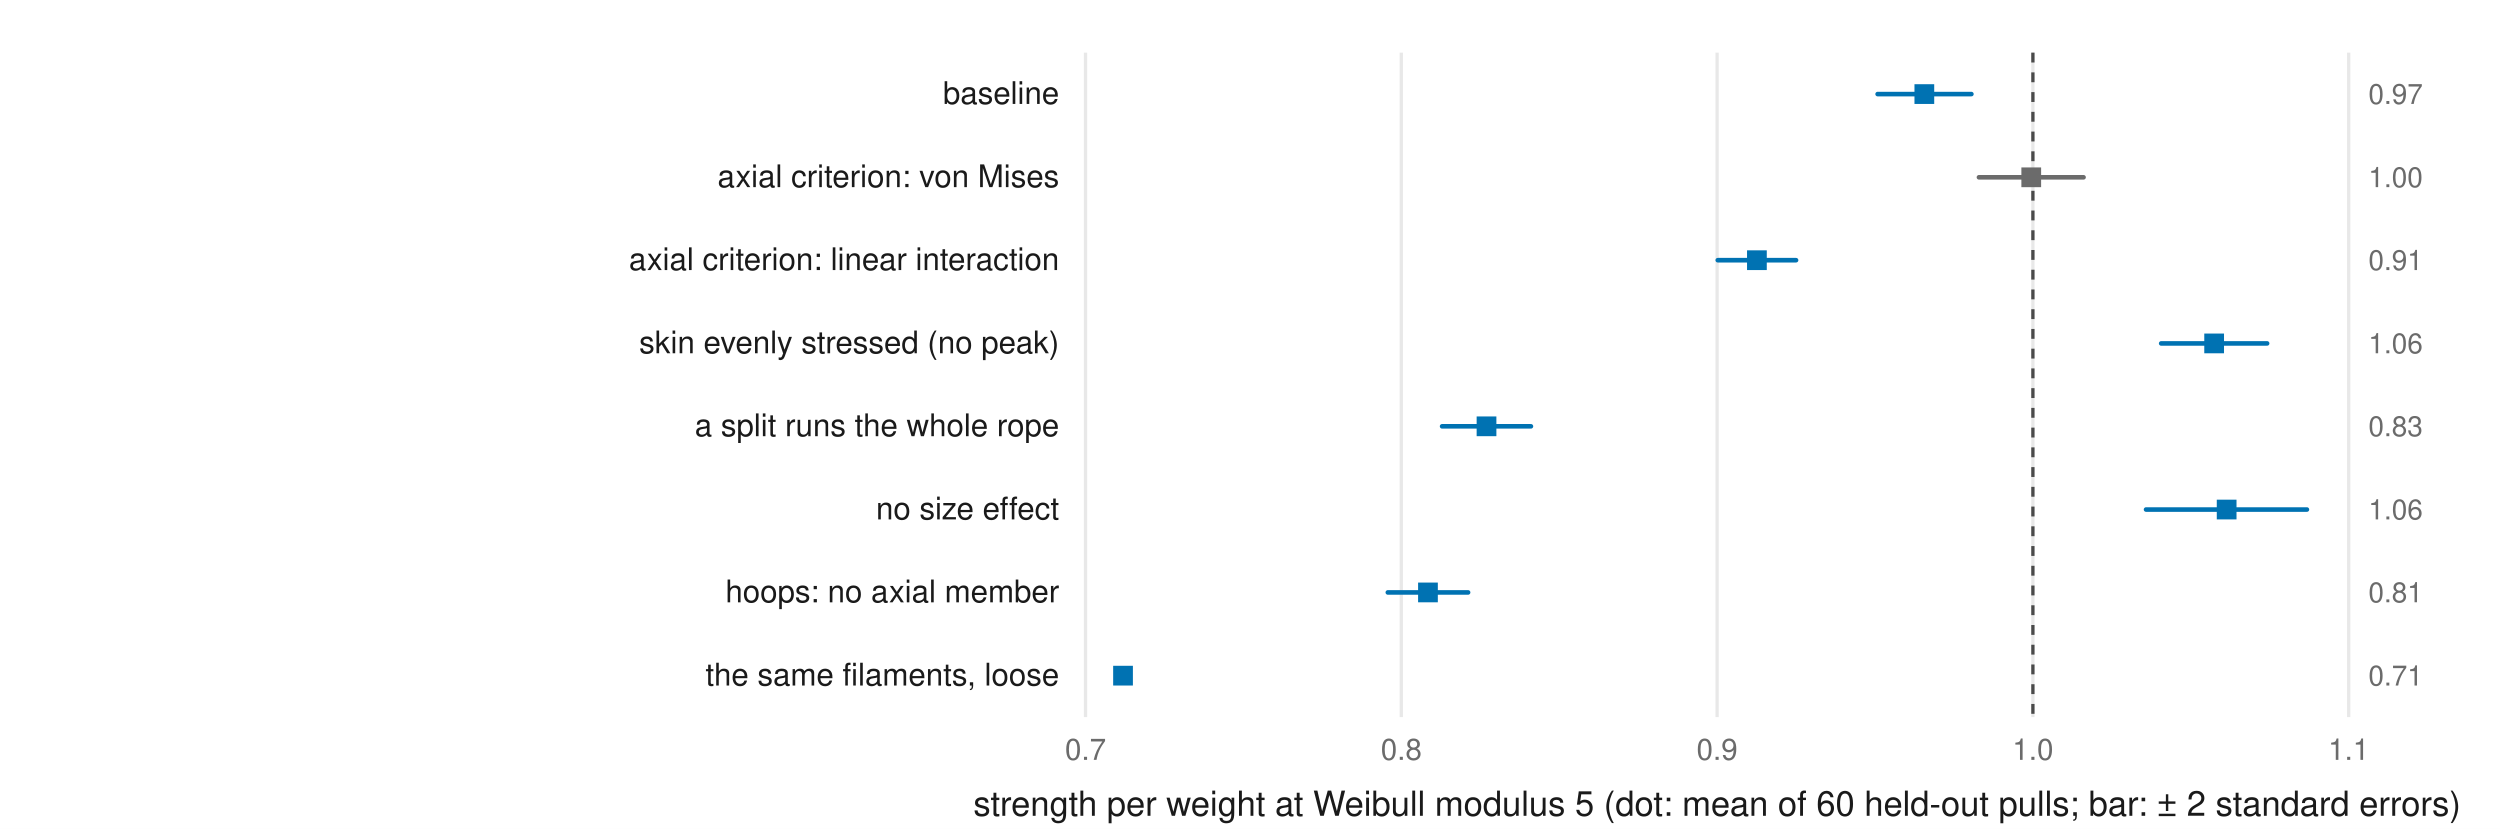
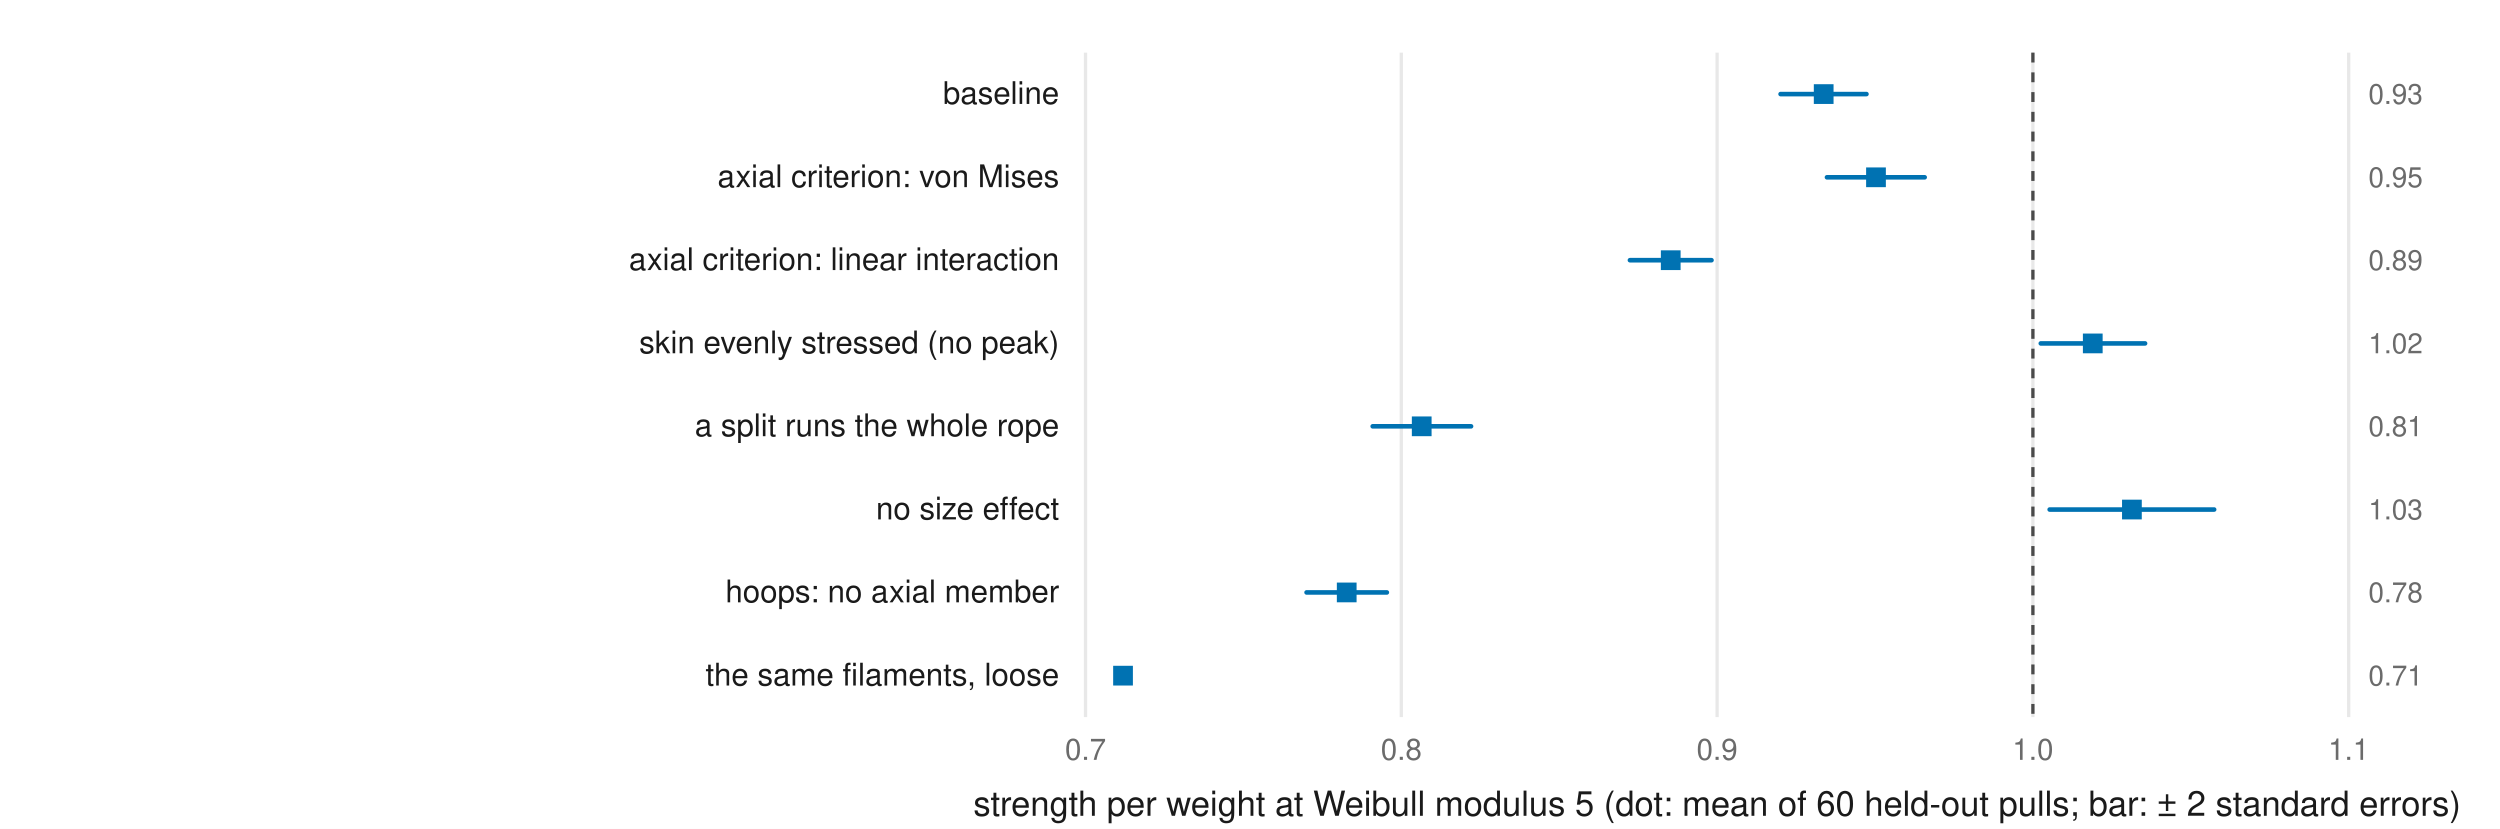
<svg xmlns="http://www.w3.org/2000/svg" viewBox="0 0 760 252" preserveAspectRatio="xMidYMid meet" role="img" aria-label="forest plot" style="width:100%;height:auto;display:block;font-family:'Helvetica Neue', Helvetica, Arial, sans-serif">
  <rect width="760" height="252" fill="#ffffff" />
  <line x1="330.0" y1="16.0" x2="330.0" y2="218.0" stroke="#e8e8e8" stroke-width="1" />
  <text x="330.0" y="231.0" font-family="'Helvetica Neue', Helvetica, Arial, sans-serif" font-size="9" fill="#6b6b6b" text-anchor="middle">0.7</text>
  <line x1="426.0" y1="16.0" x2="426.0" y2="218.0" stroke="#e8e8e8" stroke-width="1" />
  <text x="426.0" y="231.0" font-family="'Helvetica Neue', Helvetica, Arial, sans-serif" font-size="9" fill="#6b6b6b" text-anchor="middle">0.8</text>
  <line x1="522.0" y1="16.0" x2="522.0" y2="218.0" stroke="#e8e8e8" stroke-width="1" />
  <text x="522.0" y="231.0" font-family="'Helvetica Neue', Helvetica, Arial, sans-serif" font-size="9" fill="#6b6b6b" text-anchor="middle">0.9</text>
  <line x1="618.0" y1="16.0" x2="618.0" y2="218.0" stroke="#e8e8e8" stroke-width="1" />
  <text x="618.0" y="231.0" font-family="'Helvetica Neue', Helvetica, Arial, sans-serif" font-size="9" fill="#6b6b6b" text-anchor="middle">1.0</text>
  <line x1="714.0" y1="16.0" x2="714.0" y2="218.0" stroke="#e8e8e8" stroke-width="1" />
  <text x="714.0" y="231.0" font-family="'Helvetica Neue', Helvetica, Arial, sans-serif" font-size="9" fill="#6b6b6b" text-anchor="middle">1.1</text>
  <line x1="618.0" y1="16.0" x2="618.0" y2="218.0" stroke="#4a4a4a" stroke-width="1" stroke-dasharray="3,3" />
-   <line x1="570.8" y1="28.6" x2="599.3" y2="28.6" stroke="#0072B2" stroke-width="1.4" stroke-linecap="round" />
-   <rect x="582.0" y="25.6" width="6" height="6" fill="#0072B2" />
+   <line x1="541.3" y1="28.6" x2="567.4" y2="28.6" stroke="#0072B2" stroke-width="1.4" stroke-linecap="round" />
+   <rect x="551.4" y="25.6" width="6" height="6" fill="#0072B2" />
  <text x="322.0" y="31.6" font-family="'Helvetica Neue', Helvetica, Arial, sans-serif" font-size="9.5" fill="#1a1a1a" text-anchor="end">baseline</text>
-   <text x="720.0" y="31.6" font-family="'Helvetica Neue', Helvetica, Arial, sans-serif" font-size="8.5" fill="#6b6b6b" text-anchor="start">0.97</text>
-   <line x1="601.6" y1="53.9" x2="633.4" y2="53.9" stroke="#6b6b6b" stroke-width="1.4" stroke-linecap="round" />
-   <rect x="614.5" y="50.9" width="6" height="6" fill="#6b6b6b" />
+   <text x="720.0" y="31.6" font-family="'Helvetica Neue', Helvetica, Arial, sans-serif" font-size="8.5" fill="#6b6b6b" text-anchor="start">0.93</text>
+   <line x1="555.4" y1="53.9" x2="585.1" y2="53.9" stroke="#0072B2" stroke-width="1.4" stroke-linecap="round" />
+   <rect x="567.3" y="50.9" width="6" height="6" fill="#0072B2" />
  <text x="322.0" y="56.9" font-family="'Helvetica Neue', Helvetica, Arial, sans-serif" font-size="9.5" fill="#1a1a1a" text-anchor="end">axial criterion: von Mises</text>
-   <text x="720.0" y="56.9" font-family="'Helvetica Neue', Helvetica, Arial, sans-serif" font-size="8.5" fill="#6b6b6b" text-anchor="start">1.00</text>
-   <line x1="522.2" y1="79.1" x2="546.0" y2="79.1" stroke="#0072B2" stroke-width="1.4" stroke-linecap="round" />
-   <rect x="531.1" y="76.1" width="6" height="6" fill="#0072B2" />
+   <text x="720.0" y="56.9" font-family="'Helvetica Neue', Helvetica, Arial, sans-serif" font-size="8.5" fill="#6b6b6b" text-anchor="start">0.95</text>
+   <line x1="495.5" y1="79.1" x2="520.3" y2="79.1" stroke="#0072B2" stroke-width="1.4" stroke-linecap="round" />
+   <rect x="504.9" y="76.1" width="6" height="6" fill="#0072B2" />
  <text x="322.0" y="82.1" font-family="'Helvetica Neue', Helvetica, Arial, sans-serif" font-size="9.5" fill="#1a1a1a" text-anchor="end">axial criterion: linear interaction</text>
-   <text x="720.0" y="82.1" font-family="'Helvetica Neue', Helvetica, Arial, sans-serif" font-size="8.5" fill="#6b6b6b" text-anchor="start">0.91</text>
-   <line x1="657.0" y1="104.4" x2="689.2" y2="104.4" stroke="#0072B2" stroke-width="1.4" stroke-linecap="round" />
-   <rect x="670.1" y="101.4" width="6" height="6" fill="#0072B2" />
+   <text x="720.0" y="82.1" font-family="'Helvetica Neue', Helvetica, Arial, sans-serif" font-size="8.5" fill="#6b6b6b" text-anchor="start">0.89</text>
+   <line x1="620.4" y1="104.4" x2="652.1" y2="104.4" stroke="#0072B2" stroke-width="1.4" stroke-linecap="round" />
+   <rect x="633.2" y="101.4" width="6" height="6" fill="#0072B2" />
  <text x="322.0" y="107.4" font-family="'Helvetica Neue', Helvetica, Arial, sans-serif" font-size="9.5" fill="#1a1a1a" text-anchor="end">skin evenly stressed (no peak)</text>
-   <text x="720.0" y="107.4" font-family="'Helvetica Neue', Helvetica, Arial, sans-serif" font-size="8.5" fill="#6b6b6b" text-anchor="start">1.06</text>
-   <line x1="438.4" y1="129.6" x2="465.4" y2="129.6" stroke="#0072B2" stroke-width="1.4" stroke-linecap="round" />
-   <rect x="448.9" y="126.6" width="6" height="6" fill="#0072B2" />
+   <text x="720.0" y="107.4" font-family="'Helvetica Neue', Helvetica, Arial, sans-serif" font-size="8.5" fill="#6b6b6b" text-anchor="start">1.02</text>
+   <line x1="417.3" y1="129.6" x2="447.2" y2="129.6" stroke="#0072B2" stroke-width="1.4" stroke-linecap="round" />
+   <rect x="429.2" y="126.6" width="6" height="6" fill="#0072B2" />
  <text x="322.0" y="132.6" font-family="'Helvetica Neue', Helvetica, Arial, sans-serif" font-size="9.5" fill="#1a1a1a" text-anchor="end">a split runs the whole rope</text>
-   <text x="720.0" y="132.6" font-family="'Helvetica Neue', Helvetica, Arial, sans-serif" font-size="8.5" fill="#6b6b6b" text-anchor="start">0.83</text>
-   <line x1="652.4" y1="154.9" x2="701.3" y2="154.9" stroke="#0072B2" stroke-width="1.4" stroke-linecap="round" />
-   <rect x="673.9" y="151.9" width="6" height="6" fill="#0072B2" />
+   <text x="720.0" y="132.6" font-family="'Helvetica Neue', Helvetica, Arial, sans-serif" font-size="8.5" fill="#6b6b6b" text-anchor="start">0.81</text>
+   <line x1="623.1" y1="154.9" x2="673.1" y2="154.9" stroke="#0072B2" stroke-width="1.4" stroke-linecap="round" />
+   <rect x="645.1" y="151.9" width="6" height="6" fill="#0072B2" />
  <text x="322.0" y="157.9" font-family="'Helvetica Neue', Helvetica, Arial, sans-serif" font-size="9.5" fill="#1a1a1a" text-anchor="end">no size effect</text>
-   <text x="720.0" y="157.9" font-family="'Helvetica Neue', Helvetica, Arial, sans-serif" font-size="8.5" fill="#6b6b6b" text-anchor="start">1.06</text>
-   <line x1="421.9" y1="180.1" x2="446.3" y2="180.1" stroke="#0072B2" stroke-width="1.4" stroke-linecap="round" />
-   <rect x="431.1" y="177.1" width="6" height="6" fill="#0072B2" />
+   <text x="720.0" y="157.9" font-family="'Helvetica Neue', Helvetica, Arial, sans-serif" font-size="8.5" fill="#6b6b6b" text-anchor="start">1.03</text>
+   <line x1="397.2" y1="180.1" x2="421.6" y2="180.1" stroke="#0072B2" stroke-width="1.4" stroke-linecap="round" />
+   <rect x="406.4" y="177.1" width="6" height="6" fill="#0072B2" />
  <text x="322.0" y="183.1" font-family="'Helvetica Neue', Helvetica, Arial, sans-serif" font-size="9.5" fill="#1a1a1a" text-anchor="end">hoops: no axial member</text>
-   <text x="720.0" y="183.1" font-family="'Helvetica Neue', Helvetica, Arial, sans-serif" font-size="8.5" fill="#6b6b6b" text-anchor="start">0.81</text>
+   <text x="720.0" y="183.1" font-family="'Helvetica Neue', Helvetica, Arial, sans-serif" font-size="8.5" fill="#6b6b6b" text-anchor="start">0.78</text>
  <line x1="341.4" y1="205.4" x2="341.4" y2="205.4" stroke="#0072B2" stroke-width="1.4" stroke-linecap="round" />
  <rect x="338.4" y="202.4" width="6" height="6" fill="#0072B2" />
  <text x="322.0" y="208.4" font-family="'Helvetica Neue', Helvetica, Arial, sans-serif" font-size="9.5" fill="#1a1a1a" text-anchor="end">the same filaments, loose</text>
  <text x="720.0" y="208.4" font-family="'Helvetica Neue', Helvetica, Arial, sans-serif" font-size="8.5" fill="#6b6b6b" text-anchor="start">0.71</text>
  <text x="522.0" y="248.0" font-family="'Helvetica Neue', Helvetica, Arial, sans-serif" font-size="10.5" fill="#1a1a1a" text-anchor="middle">strength per weight at Weibull modulus 5 (dot: mean of 60 held-out pulls; bar: ± 2 standard errors)</text>
</svg>
